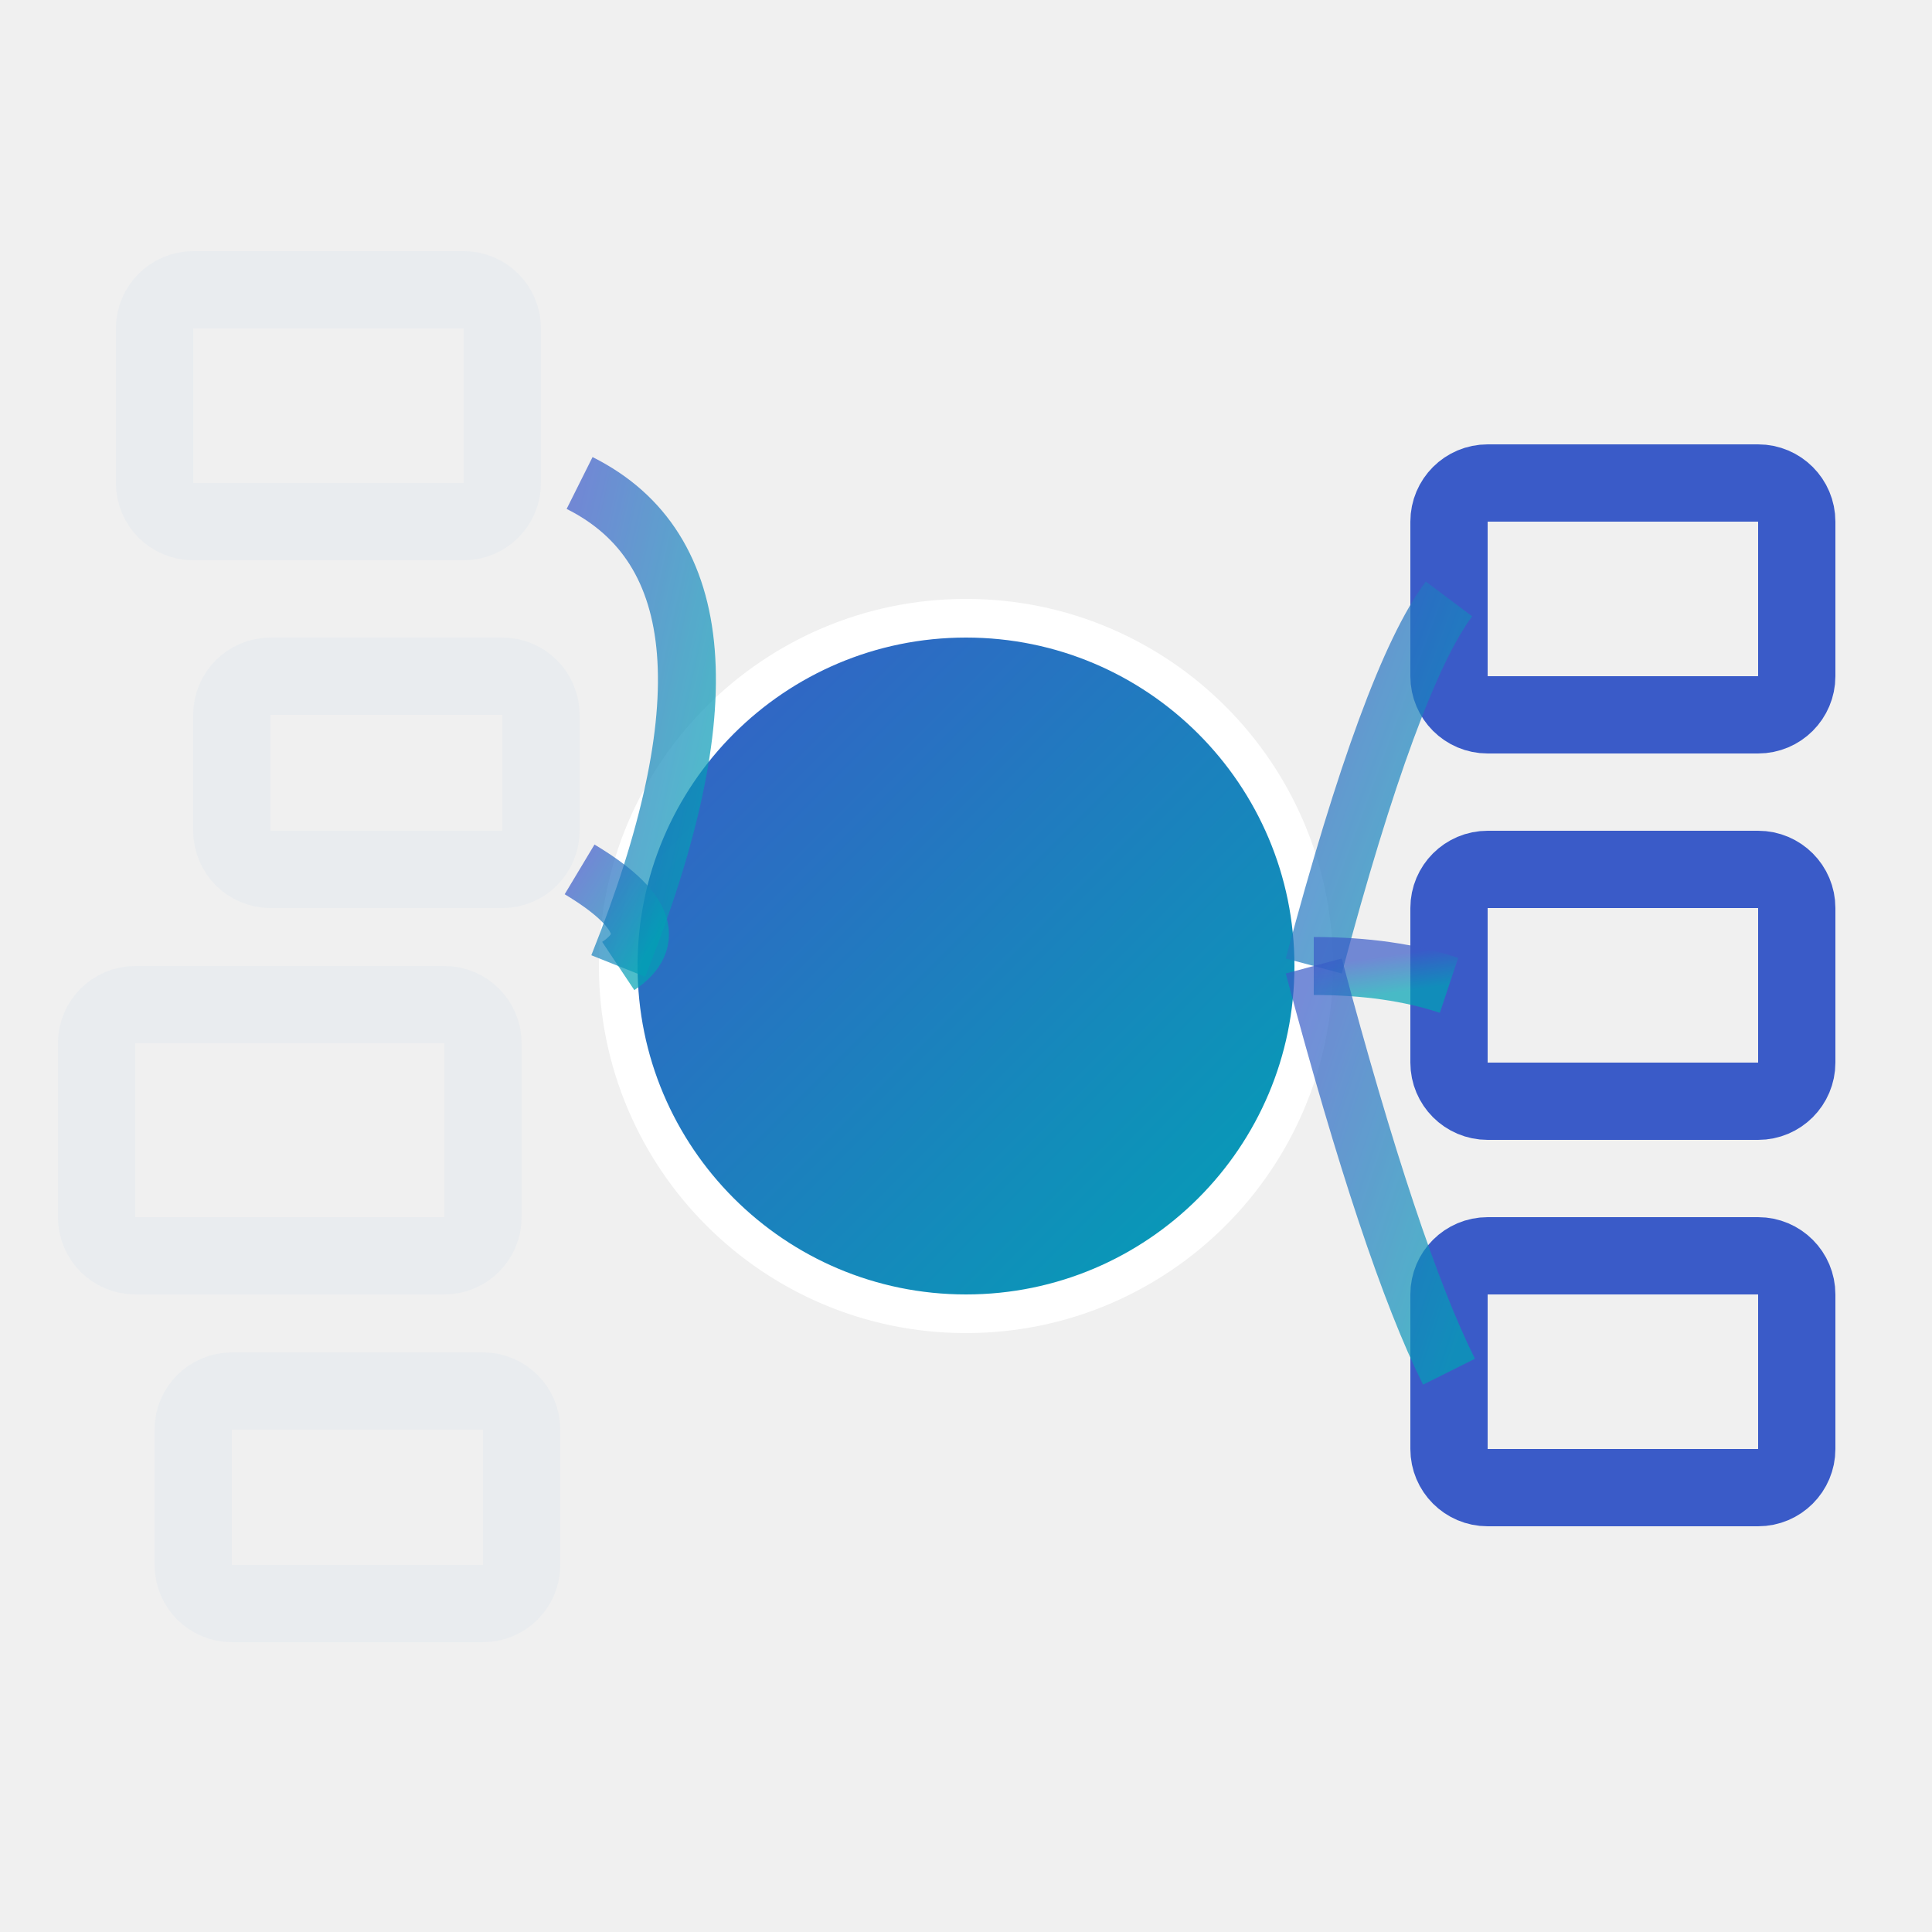
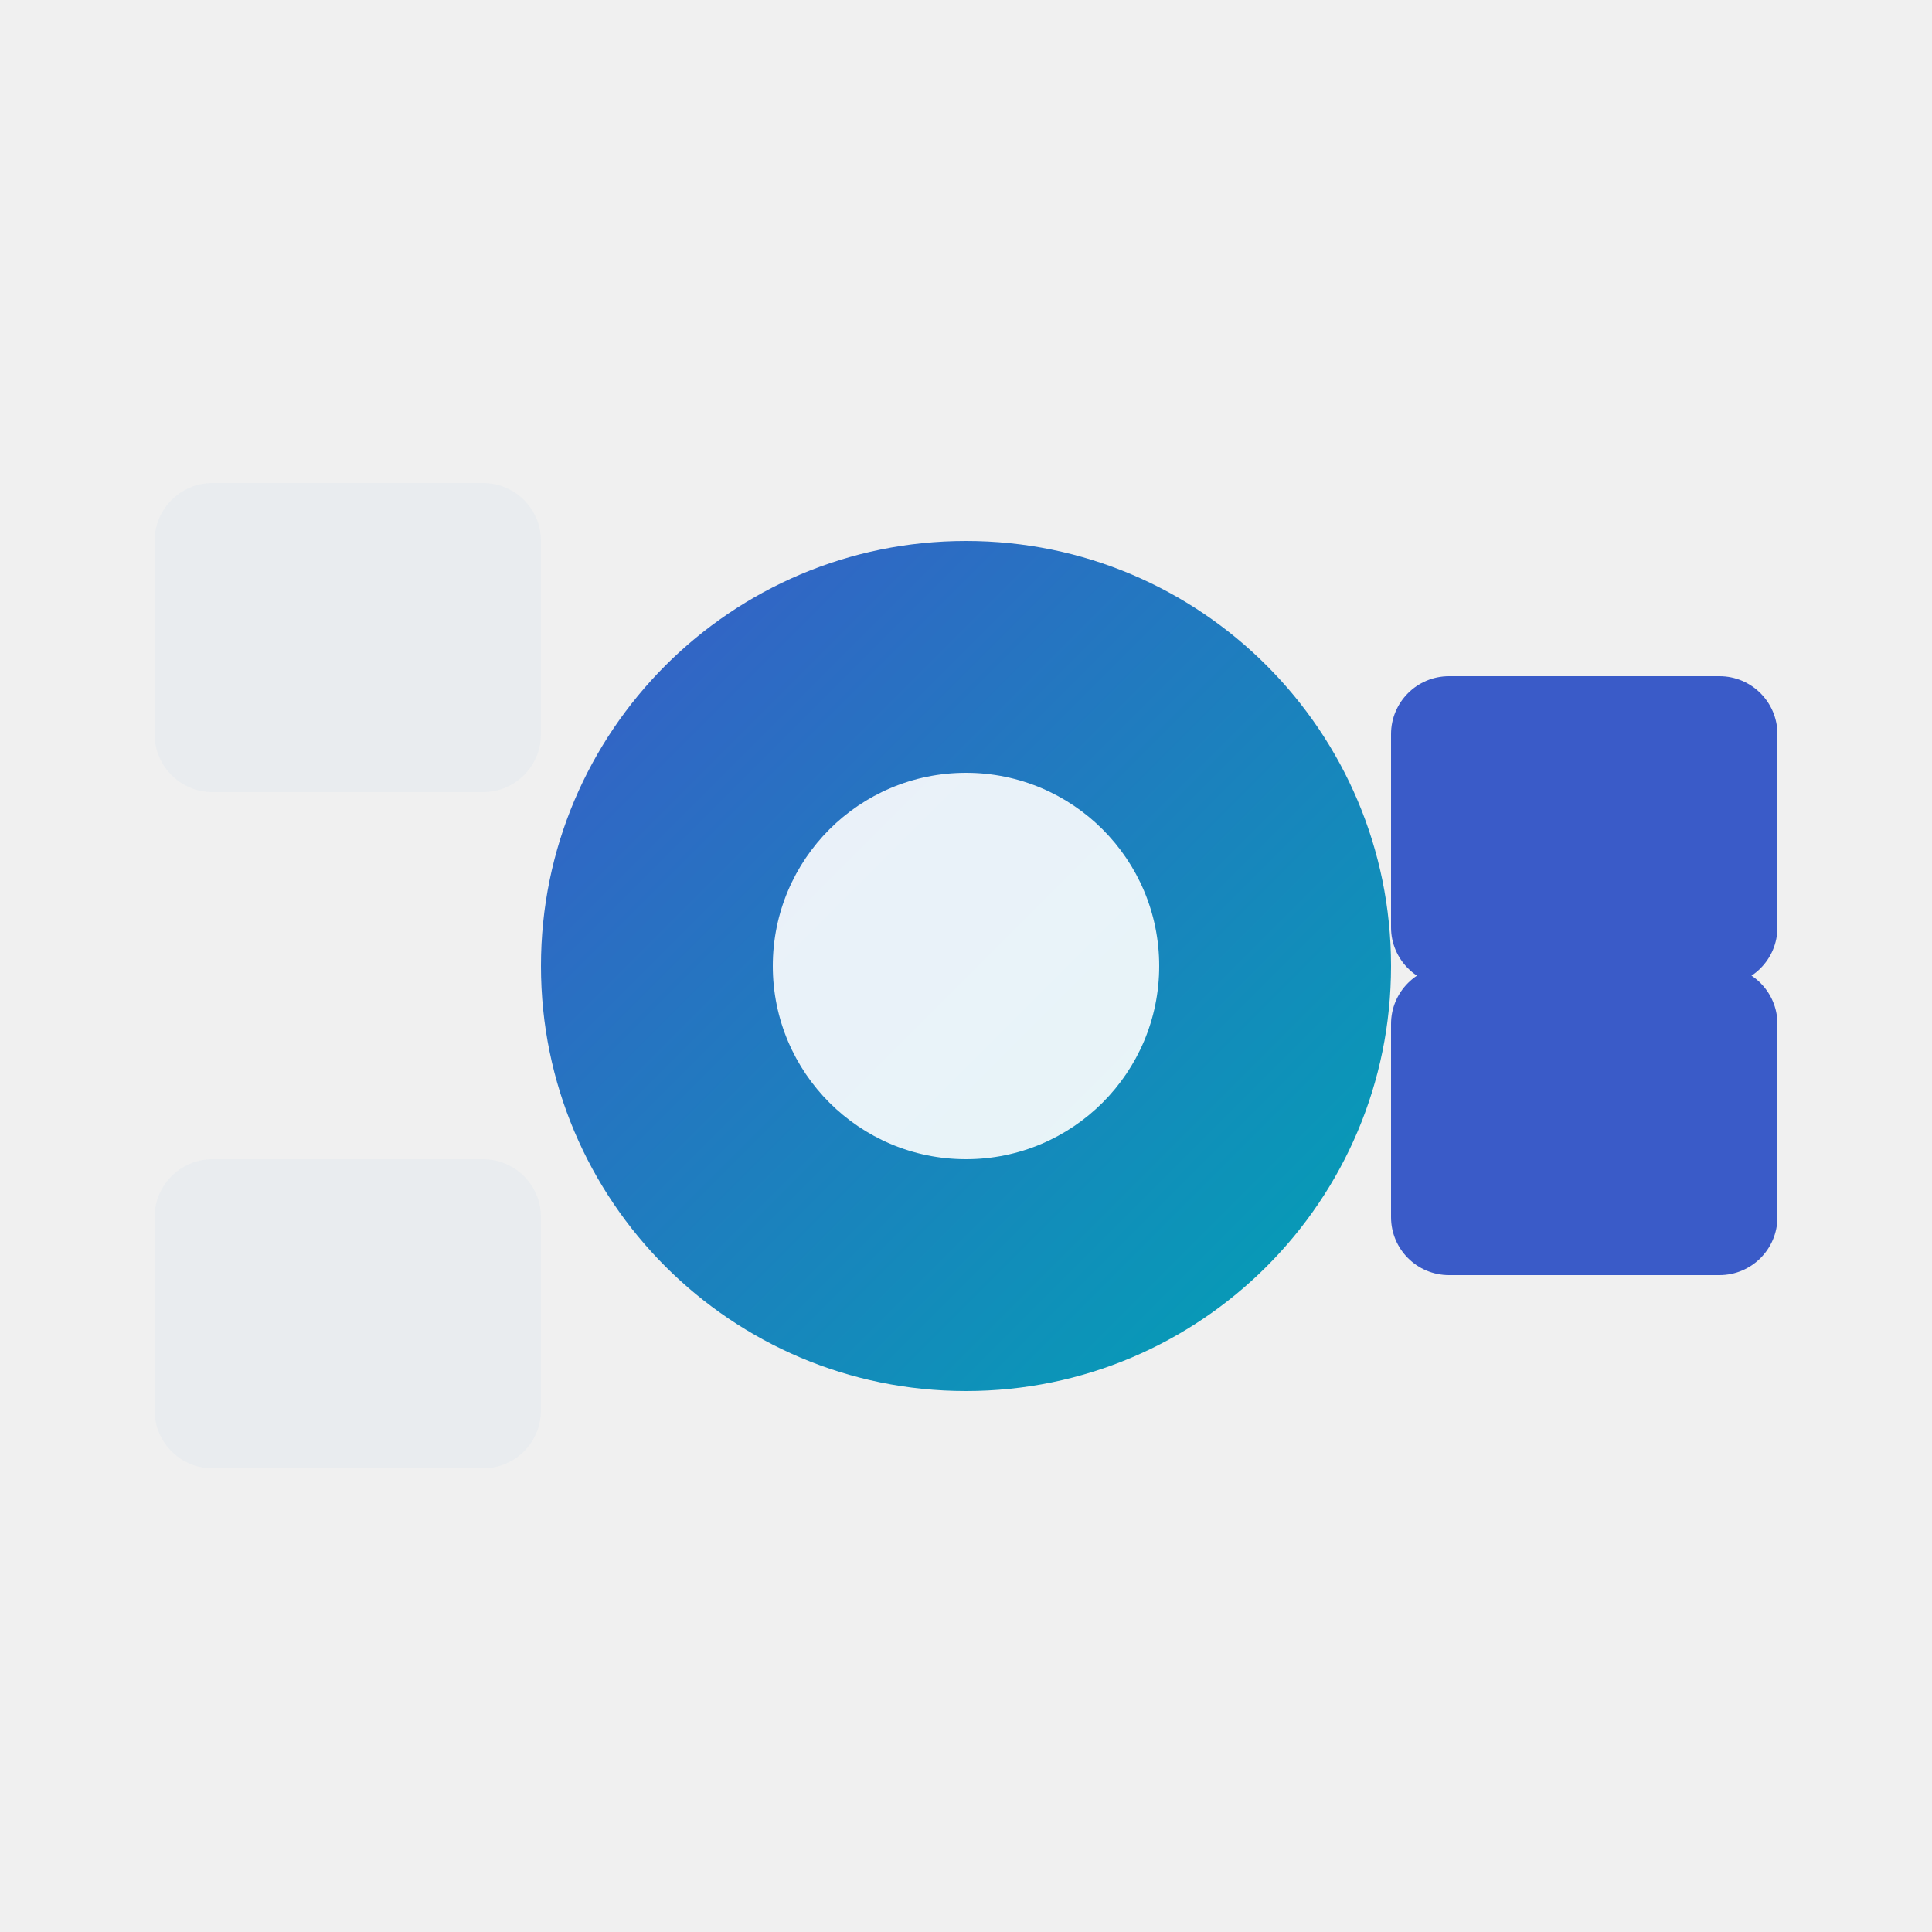
<svg xmlns="http://www.w3.org/2000/svg" viewBox="0 0 100 100">
  <defs>
    <linearGradient id="processing-gradient" x1="0%" y1="0%" x2="100%" y2="100%">
      <stop offset="0%" style="stop-color:#3A5BC8;stop-opacity:1" />
      <stop offset="100%" style="stop-color:#00A3B4;stop-opacity:1" />
    </linearGradient>
  </defs>
-   <rect x="8" y="15" width="18" height="12" rx="2" fill="none" stroke="#E9ECEF" stroke-width="4" />
-   <rect x="12" y="35" width="16" height="10" rx="2" fill="none" stroke="#E9ECEF" stroke-width="4" />
-   <rect x="5" y="52" width="20" height="13" rx="2" fill="none" stroke="#E9ECEF" stroke-width="4" />
-   <rect x="10" y="72" width="17" height="11" rx="2" fill="none" stroke="#E9ECEF" stroke-width="4" />
-   <circle cx="50" cy="50" r="18" fill="url(#processing-gradient)" stroke="#FFFFFF" stroke-width="2" />
-   <rect x="75" y="25" width="18" height="12" rx="2" fill="none" stroke="#3A5BC8" stroke-width="4" />
-   <rect x="75" y="45" width="18" height="12" rx="2" fill="none" stroke="#3A5BC8" stroke-width="4" />
-   <rect x="75" y="65" width="18" height="12" rx="2" fill="none" stroke="#3A5BC8" stroke-width="4" />
-   <path d="M 30 25 Q 40 30 32 50" fill="none" stroke="url(#processing-gradient)" stroke-width="3" opacity="0.7" />
-   <path d="M 30 45 Q 35 48 32 50" fill="none" stroke="url(#processing-gradient)" stroke-width="3" opacity="0.7" />
-   <path d="M 68 50 Q 72 35 75 31" fill="none" stroke="url(#processing-gradient)" stroke-width="3" opacity="0.7" />
-   <path d="M 68 50 Q 72 50 75 51" fill="none" stroke="url(#processing-gradient)" stroke-width="3" opacity="0.7" />
-   <path d="M 68 50 Q 72 65 75 71" fill="none" stroke="url(#processing-gradient)" stroke-width="3" opacity="0.7" />
+   <rect x="8" y="25" width="20" height="16" rx="3" fill="#E9ECEF" />
+   <rect x="8" y="60" width="20" height="16" rx="3" fill="#E9ECEF" />
+   <circle cx="50" cy="50" r="22" fill="url(#processing-gradient)" />
+   <circle cx="50" cy="50" r="10" fill="#FFFFFF" opacity="0.9" />
+   <rect x="72" y="35" width="20" height="16" rx="3" fill="#3A5BC8" />
+   <rect x="72" y="50" width="20" height="16" rx="3" fill="#3A5BC8" />
</svg>
